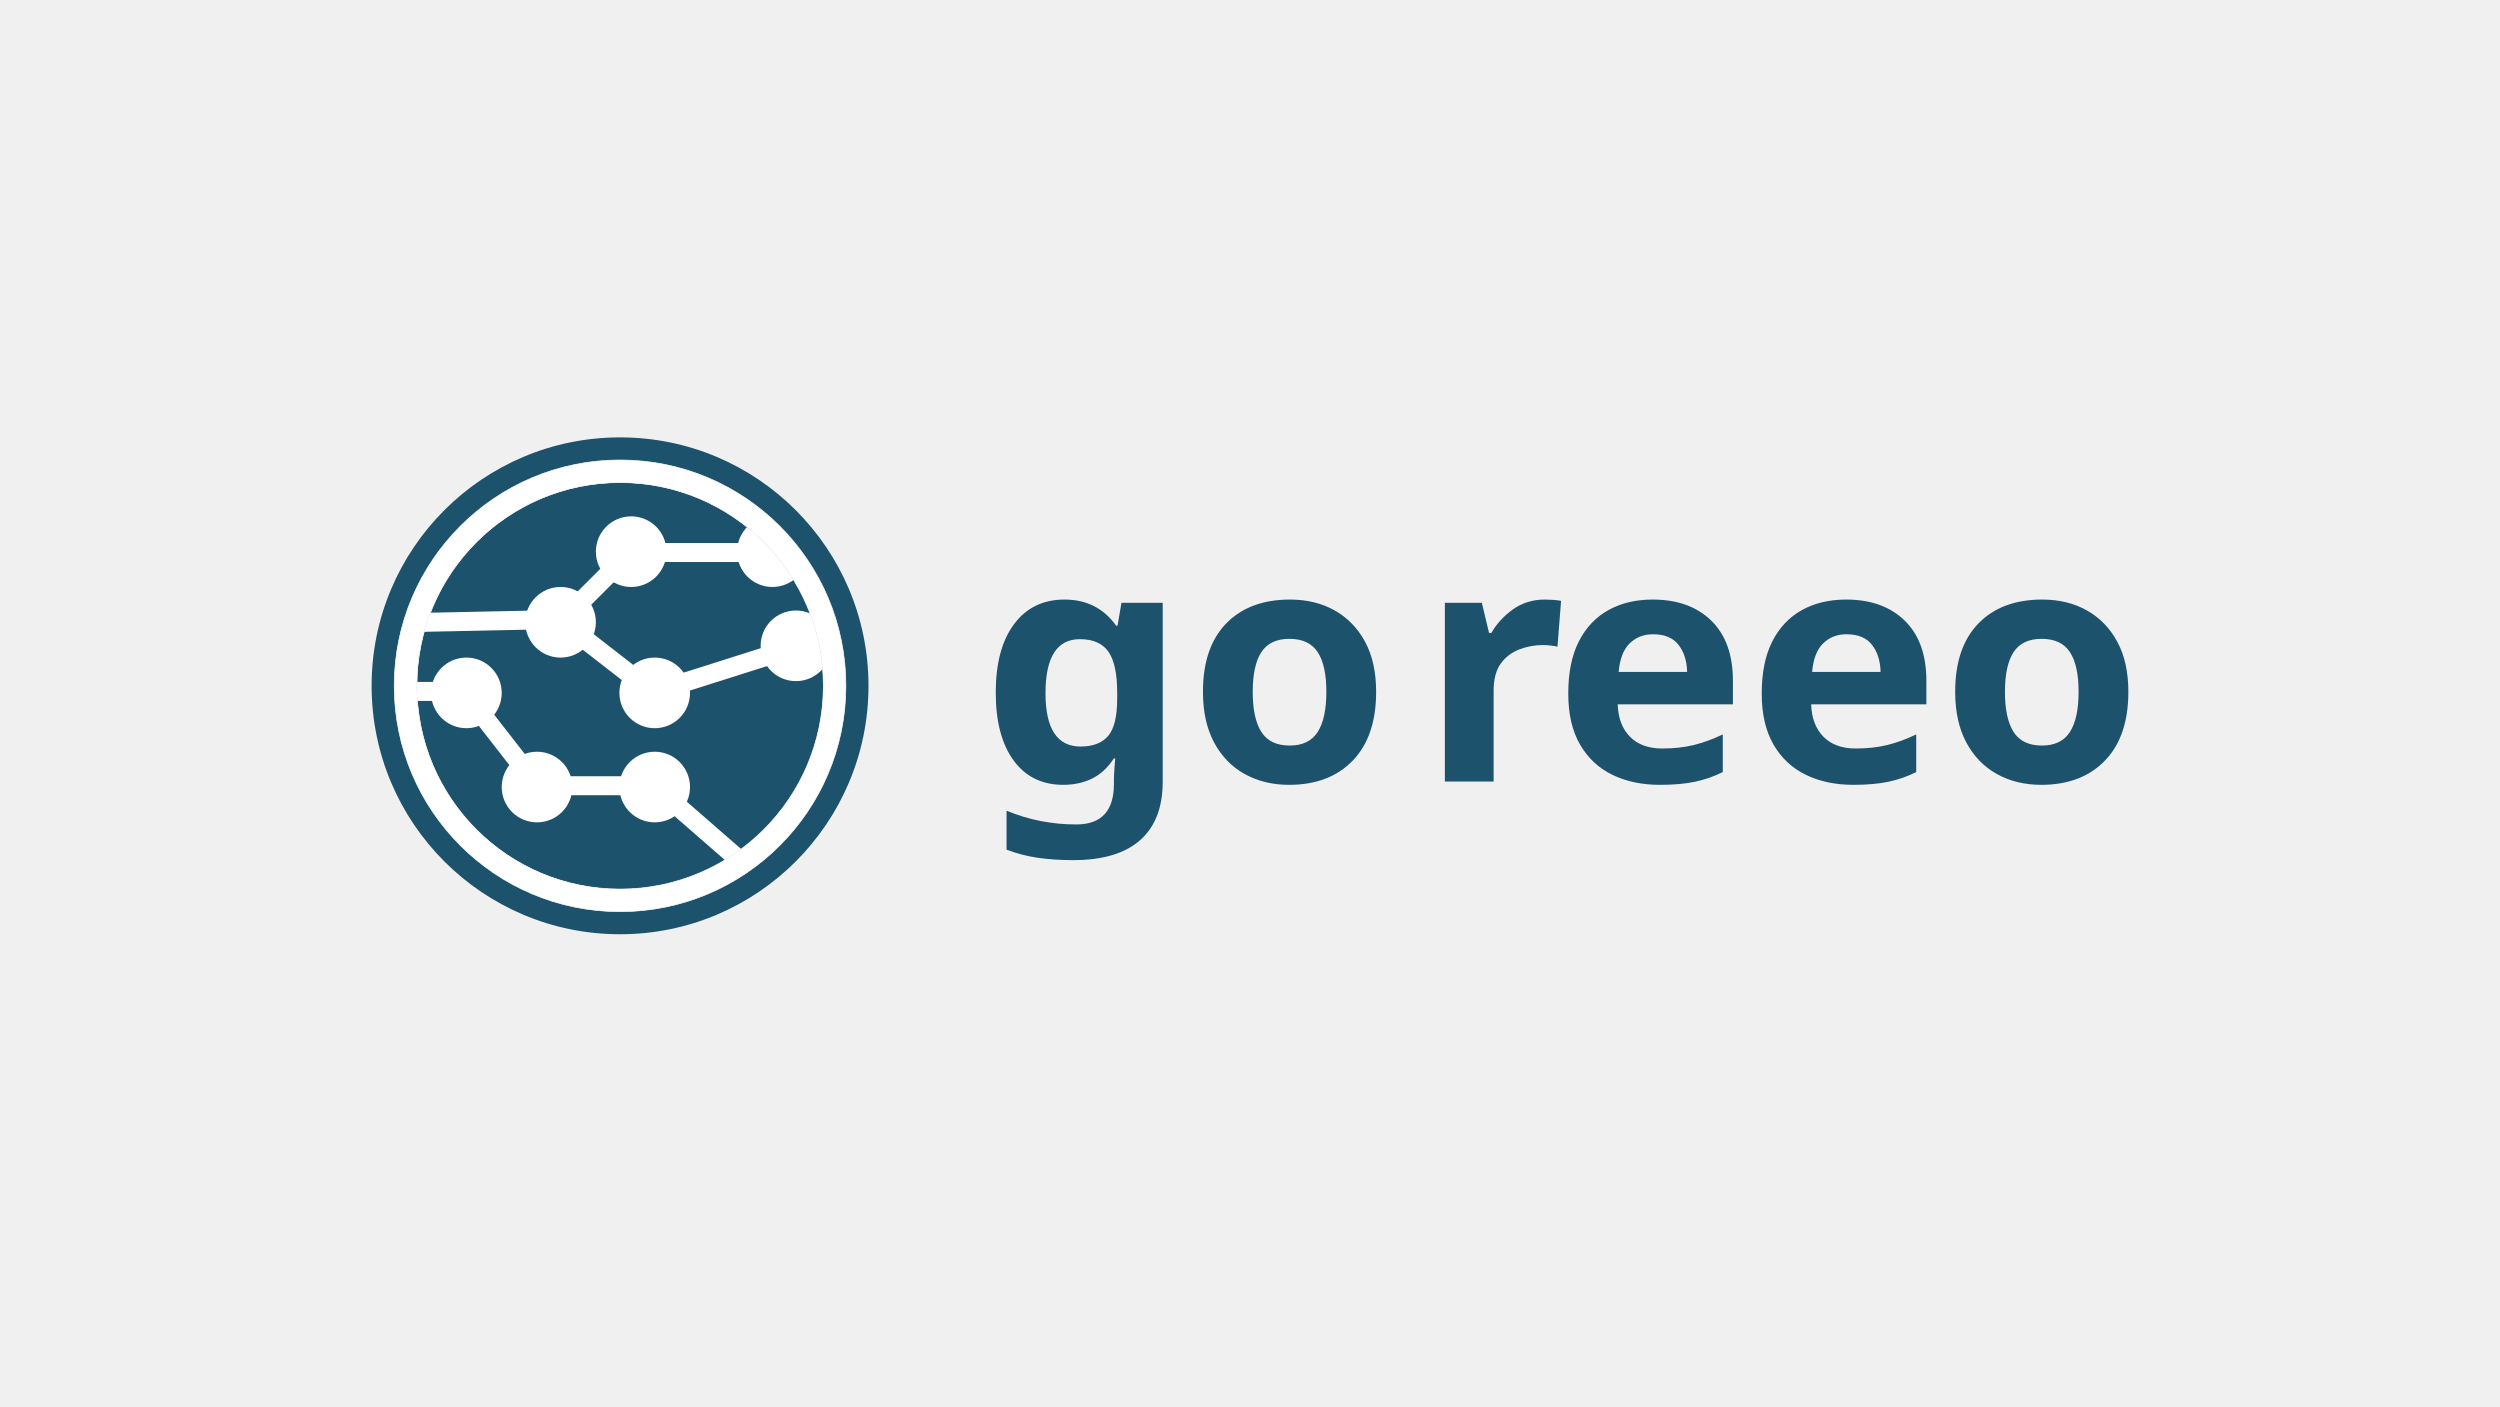
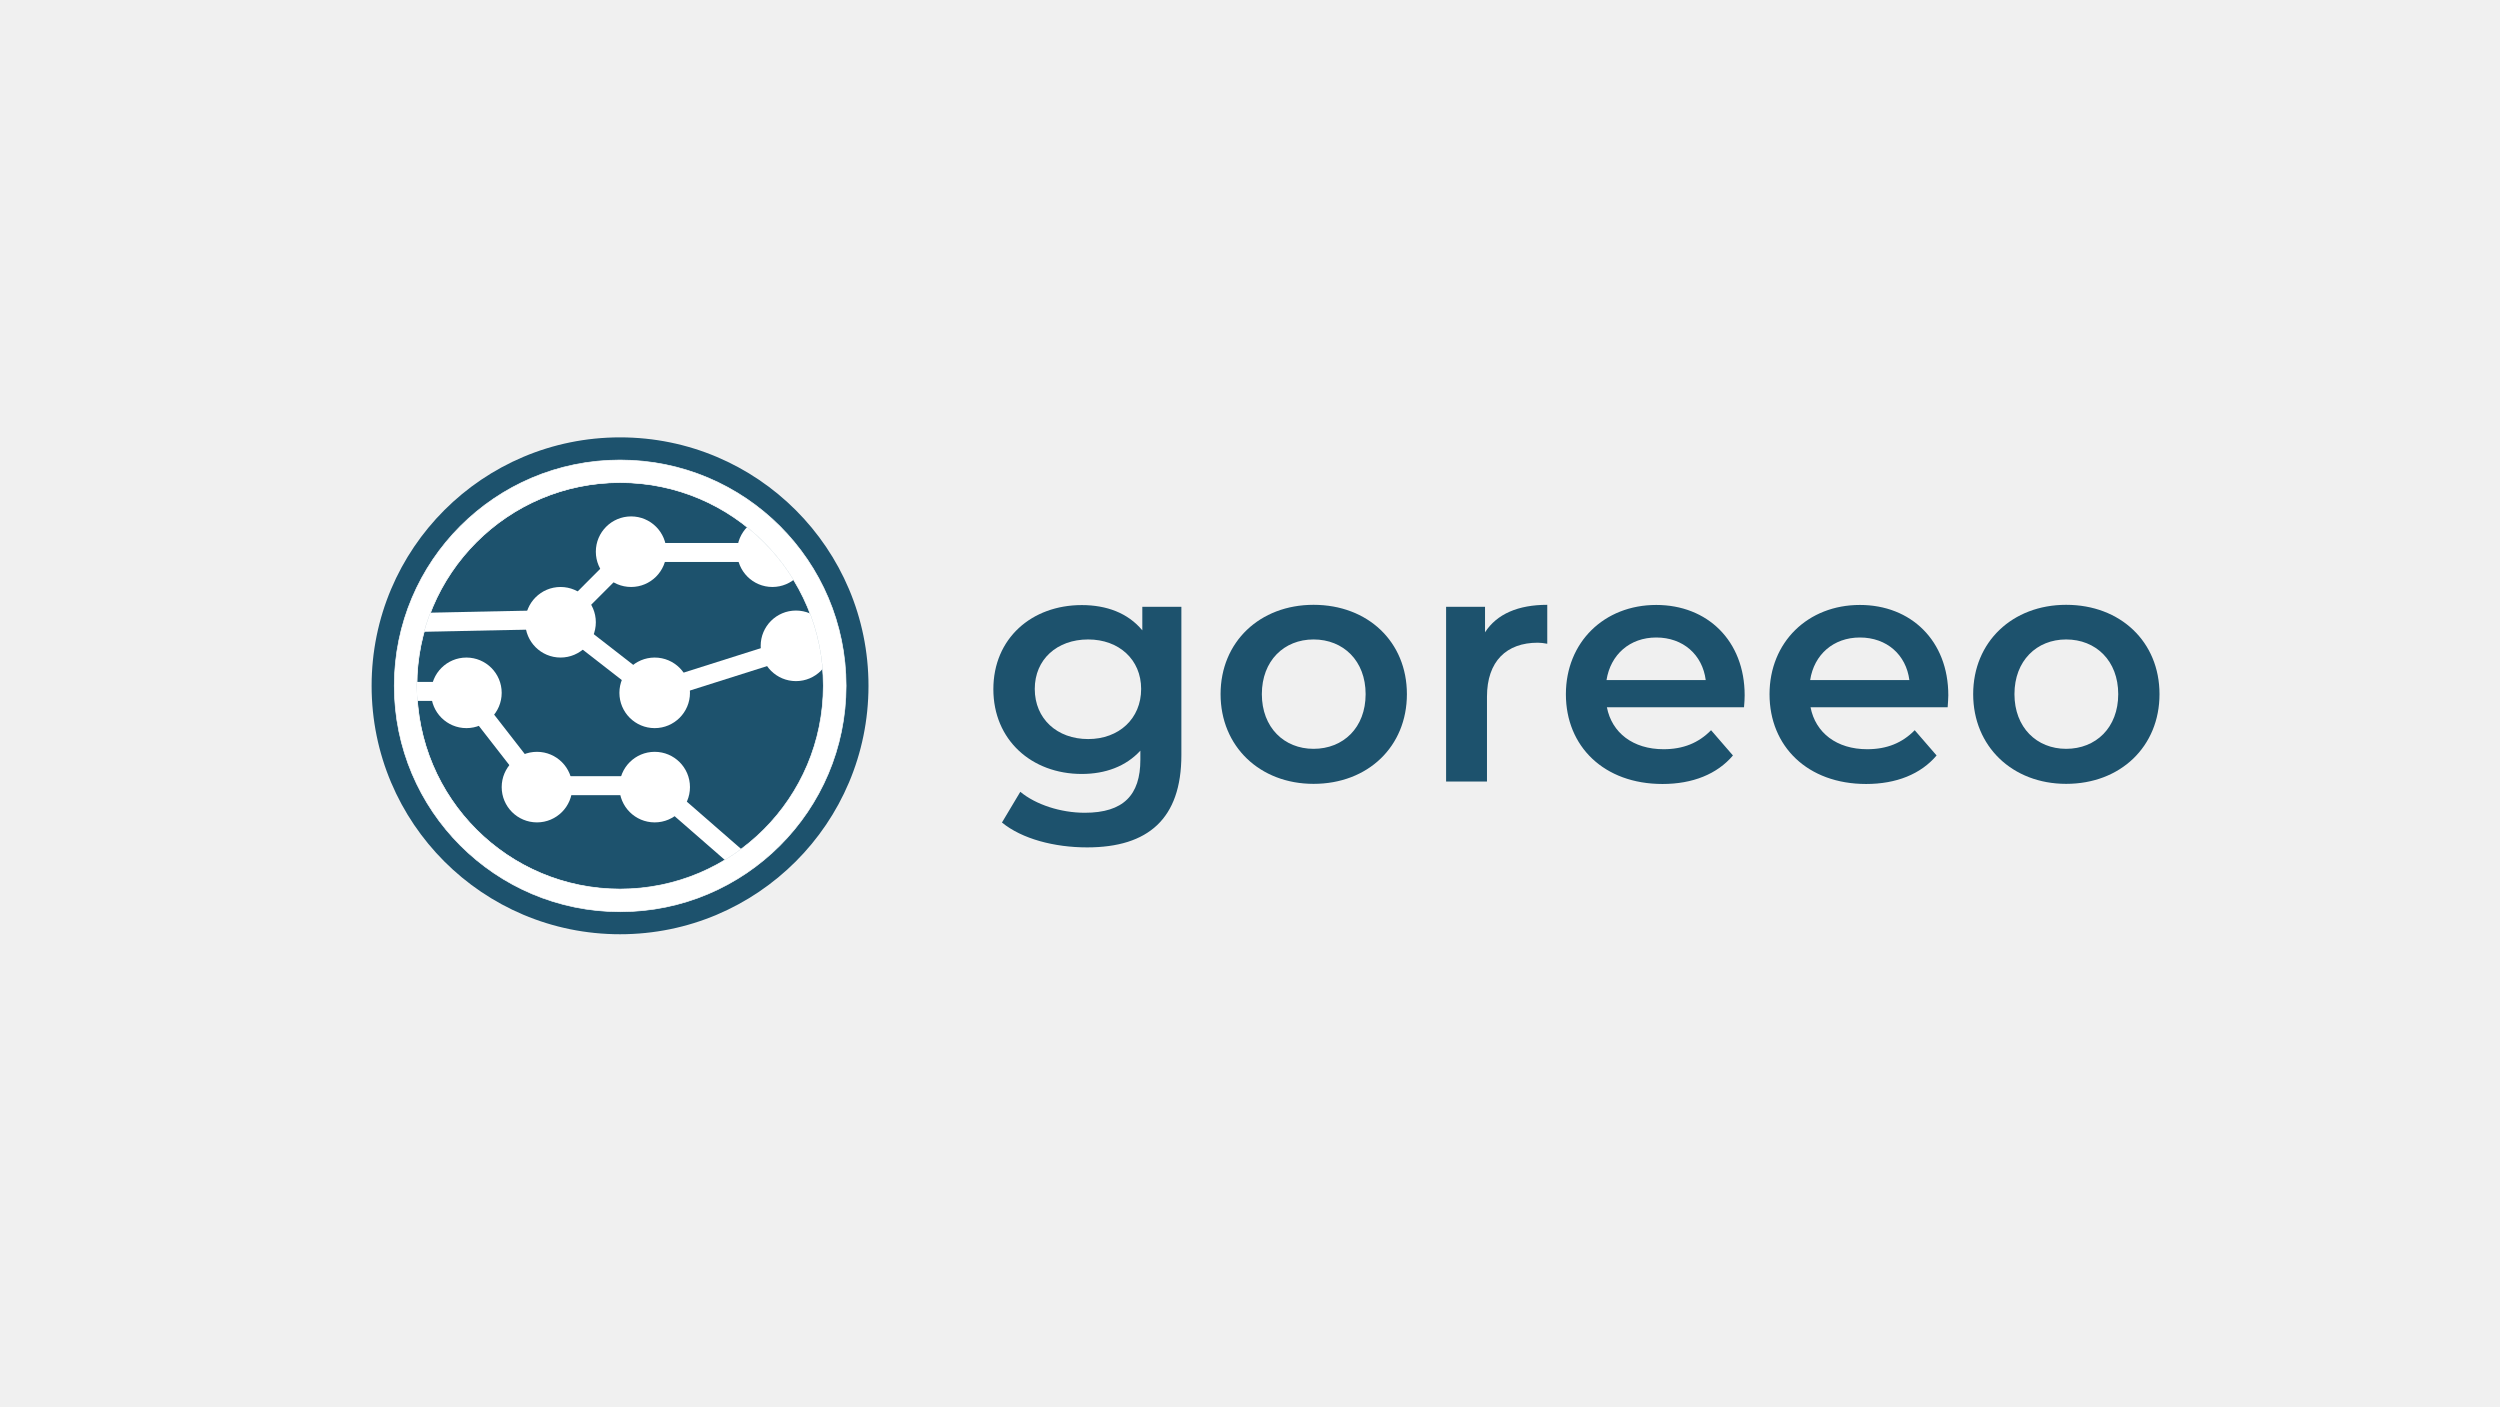
- <svg xmlns="http://www.w3.org/2000/svg" id="Ebene_1" data-name="Ebene 1" width="1920" height="1080" viewBox="0 0 1920 1080">
-   <defs>
-     <style>.cls-1{font-size:251.4px;font-family:Montserrat-SemiBold, Montserrat;font-weight:600;}.cls-1,.cls-3{fill:#1d526d;}.cls-2{letter-spacing:-0.01em;}.cls-4,.cls-6{fill:#fff;}.cls-5{fill:none;stroke-width:14.58px;}.cls-5,.cls-6{stroke:#fff;stroke-miterlimit:10;}.cls-6{stroke-width:0.49px;}</style>
-   </defs>
-   <text class="cls-1" transform="translate(753.42 600.24)">go<tspan class="cls-2" x="336.62" y="0">r</tspan>
-     <tspan x="439.69" y="0">eeo</tspan>
-   </text>
-   <circle class="cls-3" cx="476.51" cy="526.79" r="156.11" />
-   <circle class="cls-4" cx="502.82" cy="532.14" r="27.12" />
-   <circle class="cls-4" cx="502.82" cy="604.45" r="27.12" />
-   <circle class="cls-4" cx="412.43" cy="604.45" r="27.12" />
-   <circle class="cls-4" cx="358.2" cy="532.14" r="27.12" />
-   <circle class="cls-4" cx="430.51" cy="477.91" r="27.12" />
-   <circle class="cls-4" cx="484.74" cy="423.68" r="27.12" />
-   <circle class="cls-4" cx="593.2" cy="423.68" r="27.12" />
-   <circle class="cls-4" cx="611.28" cy="495.99" r="27.12" />
-   <line class="cls-5" x1="594.46" y1="424.34" x2="483.84" y2="424.34" />
-   <line class="cls-5" x1="431.17" y1="477.01" x2="483.84" y2="424.34" />
-   <line class="cls-5" x1="357.42" y1="532.32" x2="412.73" y2="603.44" />
-   <line class="cls-5" x1="502.28" y1="603.44" x2="412.73" y2="603.44" />
-   <line class="cls-5" x1="583.93" y1="674.55" x2="502.28" y2="603.44" />
-   <line class="cls-5" x1="502.28" y1="532.32" x2="431.17" y2="477.01" />
-   <line class="cls-5" x1="611.58" y1="496.77" x2="503.59" y2="531.01" />
-   <path class="cls-5" d="M432.48,475.7l-126.42,2.63Z" />
-   <line class="cls-5" x1="358.74" y1="531.01" x2="295.52" y2="531.01" />
-   <path class="cls-3" d="M285.4,526.71c0,105.38,85.43,190.8,190.8,190.8S667,632.09,667,526.71s-85.42-190.8-190.8-190.8S285.4,421.34,285.4,526.71Zm34.69,0A156.11,156.11,0,1,1,476.2,682.82,156.11,156.11,0,0,1,320.09,526.71Z" />
-   <path class="cls-6" d="M302.75,526.71A173.45,173.45,0,1,0,476.2,353.26,173.46,173.46,0,0,0,302.75,526.71Zm17.34,0A156.11,156.11,0,1,1,476.2,682.82,156.11,156.11,0,0,1,320.09,526.71Z" />
+ <svg xmlns="http://www.w3.org/2000/svg" version="1.1" id="Ebene_1" x="0px" y="0px" viewBox="0 0 1920 1080" style="enable-background:new 0 0 1920 1080;" xml:space="preserve">
+   <style type="text/css">
+ 	.st0{enable-background:new    ;}
+ 	.st1{fill:#1D526D;}
+ 	.st2{fill:#FFFFFF;}
+ 	.st3{fill:none;stroke:#FFFFFF;stroke-width:14.58;stroke-miterlimit:10;}
+ 	.st4{fill:#FFFFFF;stroke:#FFFFFF;stroke-width:0.49;stroke-miterlimit:10;}
+ </style>
+   <g class="st0">
+     <path class="st1" d="M907.3,466v113.9c0,48.8-25.4,70.9-72.4,70.9c-25.1,0-50-6.5-65.4-19.1l14.1-23.6   c11.8,9.8,30.9,16.1,49.5,16.1c29.7,0,42.7-13.6,42.7-40.7v-7c-11.1,12.1-26.9,17.9-45,17.9c-38.5,0-67.9-26.1-67.9-65.1   s29.4-64.6,67.9-64.6c18.9,0,35.4,6,46.5,19.4V466H907.3z M876.4,529.1c0-22.6-17.1-38-40.7-38c-23.9,0-41,15.3-41,38   c0,22.9,17.1,38.5,41,38.5C859.3,567.6,876.4,552,876.4,529.1z" />
+     <path class="st1" d="M937.4,533.1c0-40.2,30.2-68.6,71.4-68.6c41.7,0,71.7,28.4,71.7,68.6s-29.9,68.9-71.7,68.9   C967.6,602,937.4,573.3,937.4,533.1z M1048.8,533.1c0-25.6-17.1-42-40-42c-22.6,0-39.7,16.3-39.7,42c0,25.6,17.1,42,39.7,42   C1031.7,575.1,1048.8,558.8,1048.8,533.1z" />
+   </g>
+   <g class="st0">
+     <path class="st1" d="M1188.3,464.5v29.9c-2.8-0.5-5-0.8-7.3-0.8c-23.9,0-39,14.1-39,41.5v65.1h-31.4V466h29.9v19.6   C1149.6,471.5,1166,464.5,1188.3,464.5z" />
+   </g>
+   <g>
+ </g>
+   <g class="st0">
+     <path class="st1" d="M1339.4,543.2h-105.3c3.8,19.6,20.1,32.2,43.5,32.2c15.1,0,26.9-4.8,36.5-14.6l16.8,19.4   c-12.1,14.3-30.9,21.9-54.1,21.9c-45,0-74.2-28.9-74.2-68.9c0-40,29.4-68.6,69.4-68.6c39.2,0,67.9,27.4,67.9,69.4   C1339.9,536.4,1339.7,540.2,1339.4,543.2z M1233.8,522.3h76.2c-2.5-19.4-17.3-32.7-38-32.7C1251.7,489.6,1236.9,502.7,1233.8,522.3   z" />
+     <path class="st1" d="M1495.8,543.2h-105.3c3.8,19.6,20.1,32.2,43.5,32.2c15.1,0,26.9-4.8,36.5-14.6l16.8,19.4   c-12.1,14.3-30.9,21.9-54.1,21.9c-45,0-74.2-28.9-74.2-68.9c0-40,29.4-68.6,69.4-68.6c39.2,0,67.9,27.4,67.9,69.4   C1496.3,536.4,1496,540.2,1495.8,543.2z M1390.2,522.3h76.2c-2.5-19.4-17.3-32.7-38-32.7C1408.1,489.6,1393.2,502.7,1390.2,522.3z" />
+     <path class="st1" d="M1515.4,533.1c0-40.2,30.2-68.6,71.4-68.6c41.7,0,71.7,28.4,71.7,68.6s-29.9,68.9-71.7,68.9   C1545.6,602,1515.4,573.3,1515.4,533.1z M1626.8,533.1c0-25.6-17.1-42-40-42c-22.6,0-39.7,16.3-39.7,42c0,25.6,17.1,42,39.7,42   C1609.7,575.1,1626.8,558.8,1626.8,533.1z" />
+   </g>
+   <circle class="st1" cx="476.5" cy="526.8" r="156.1" />
+   <circle class="st2" cx="502.8" cy="532.1" r="27.1" />
+   <circle class="st2" cx="502.8" cy="604.5" r="27.1" />
+   <circle class="st2" cx="412.4" cy="604.5" r="27.1" />
+   <circle class="st2" cx="358.2" cy="532.1" r="27.1" />
+   <circle class="st2" cx="430.5" cy="477.9" r="27.1" />
+   <circle class="st2" cx="484.7" cy="423.7" r="27.1" />
+   <circle class="st2" cx="593.2" cy="423.7" r="27.1" />
+   <circle class="st2" cx="611.3" cy="496" r="27.1" />
+   <line class="st3" x1="594.5" y1="424.3" x2="483.8" y2="424.3" />
+   <line class="st3" x1="431.2" y1="477" x2="483.8" y2="424.3" />
+   <line class="st3" x1="357.4" y1="532.3" x2="412.7" y2="603.4" />
+   <line class="st3" x1="502.3" y1="603.4" x2="412.7" y2="603.4" />
+   <line class="st3" x1="583.9" y1="674.5" x2="502.3" y2="603.4" />
+   <line class="st3" x1="502.3" y1="532.3" x2="431.2" y2="477" />
+   <line class="st3" x1="611.6" y1="496.8" x2="503.6" y2="531" />
+   <path class="st3" d="M432.5,475.7l-126.4,2.6L432.5,475.7z" />
+   <line class="st3" x1="358.7" y1="531" x2="295.5" y2="531" />
+   <path class="st1" d="M285.4,526.7c0,105.4,85.4,190.8,190.8,190.8S667,632.1,667,526.7s-85.4-190.8-190.8-190.8  S285.4,421.3,285.4,526.7z M320.1,526.7c0-86.2,69.9-156.1,156.1-156.1s156.1,69.9,156.1,156.1s-69.9,156.1-156.1,156.1  S320.1,612.9,320.1,526.7L320.1,526.7z" />
+   <path class="st4" d="M302.8,526.7c0,95.8,77.7,173.5,173.5,173.5s173.5-77.7,173.5-173.5S572,353.3,476.2,353.3  C380.4,353.3,302.8,430.9,302.8,526.7z M320.1,526.7c0-86.2,69.9-156.1,156.1-156.1s156.1,69.9,156.1,156.1s-69.9,156.1-156.1,156.1  S320.1,612.9,320.1,526.7L320.1,526.7z" />
</svg>
